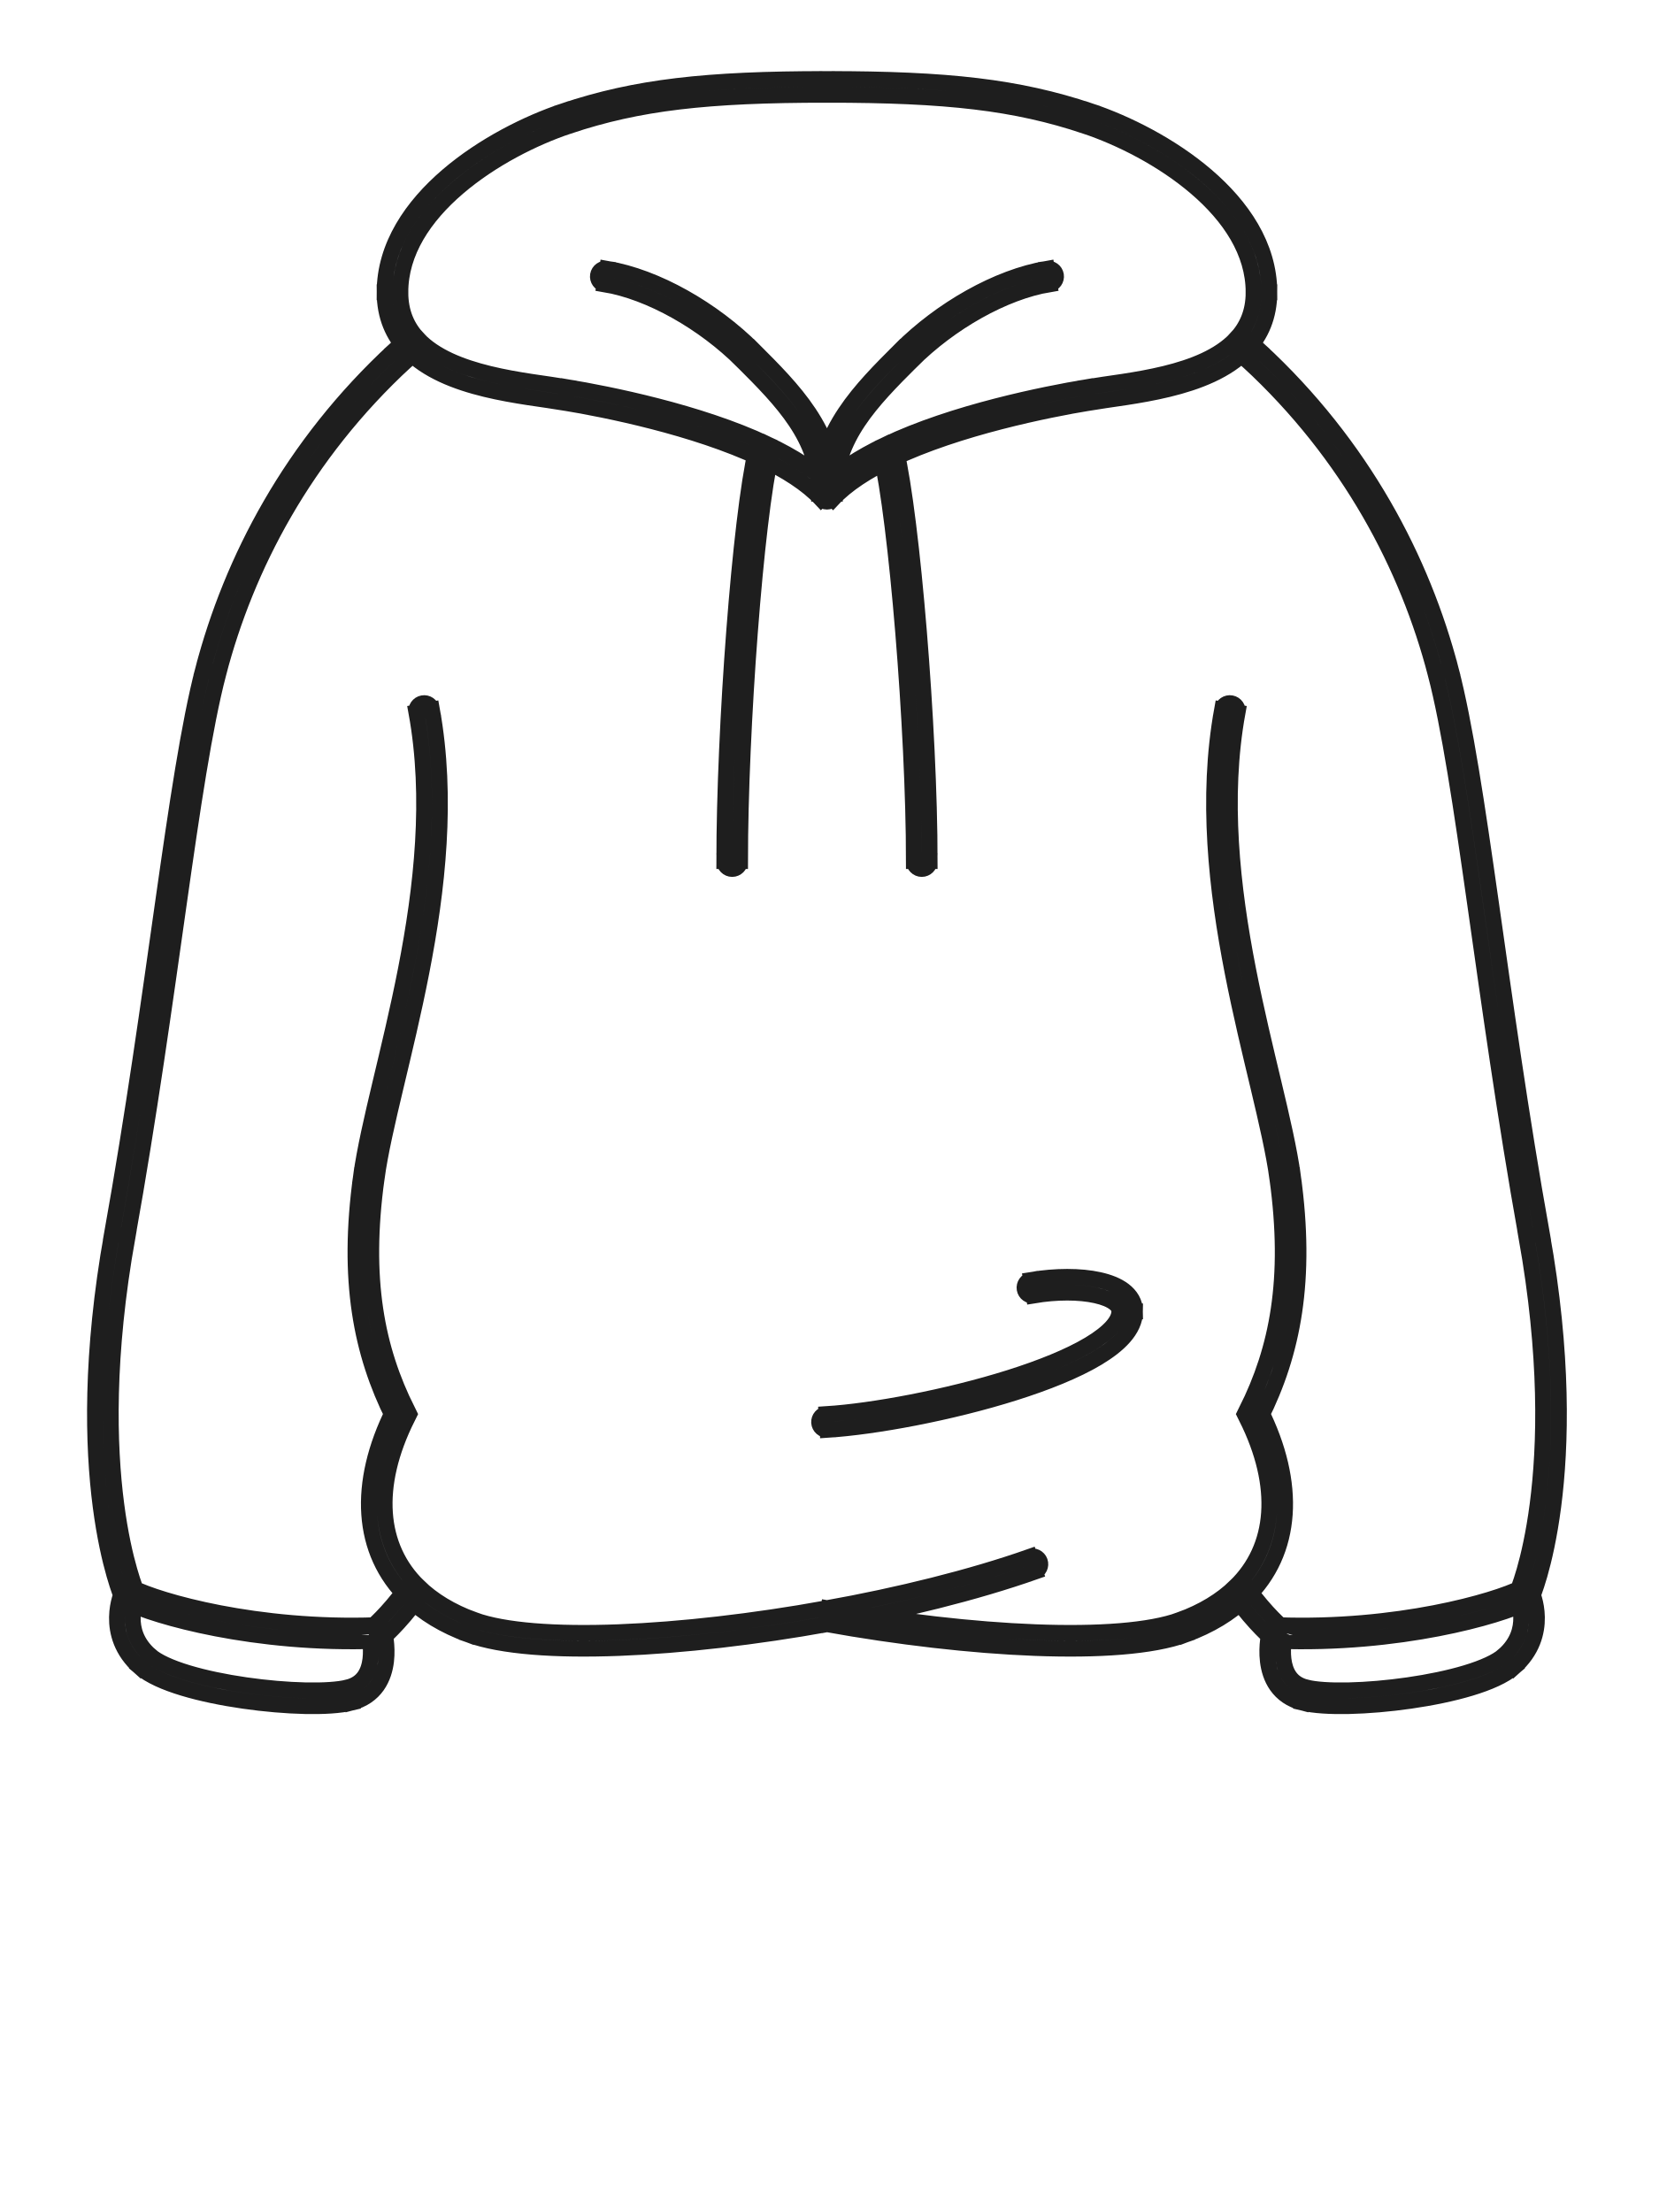
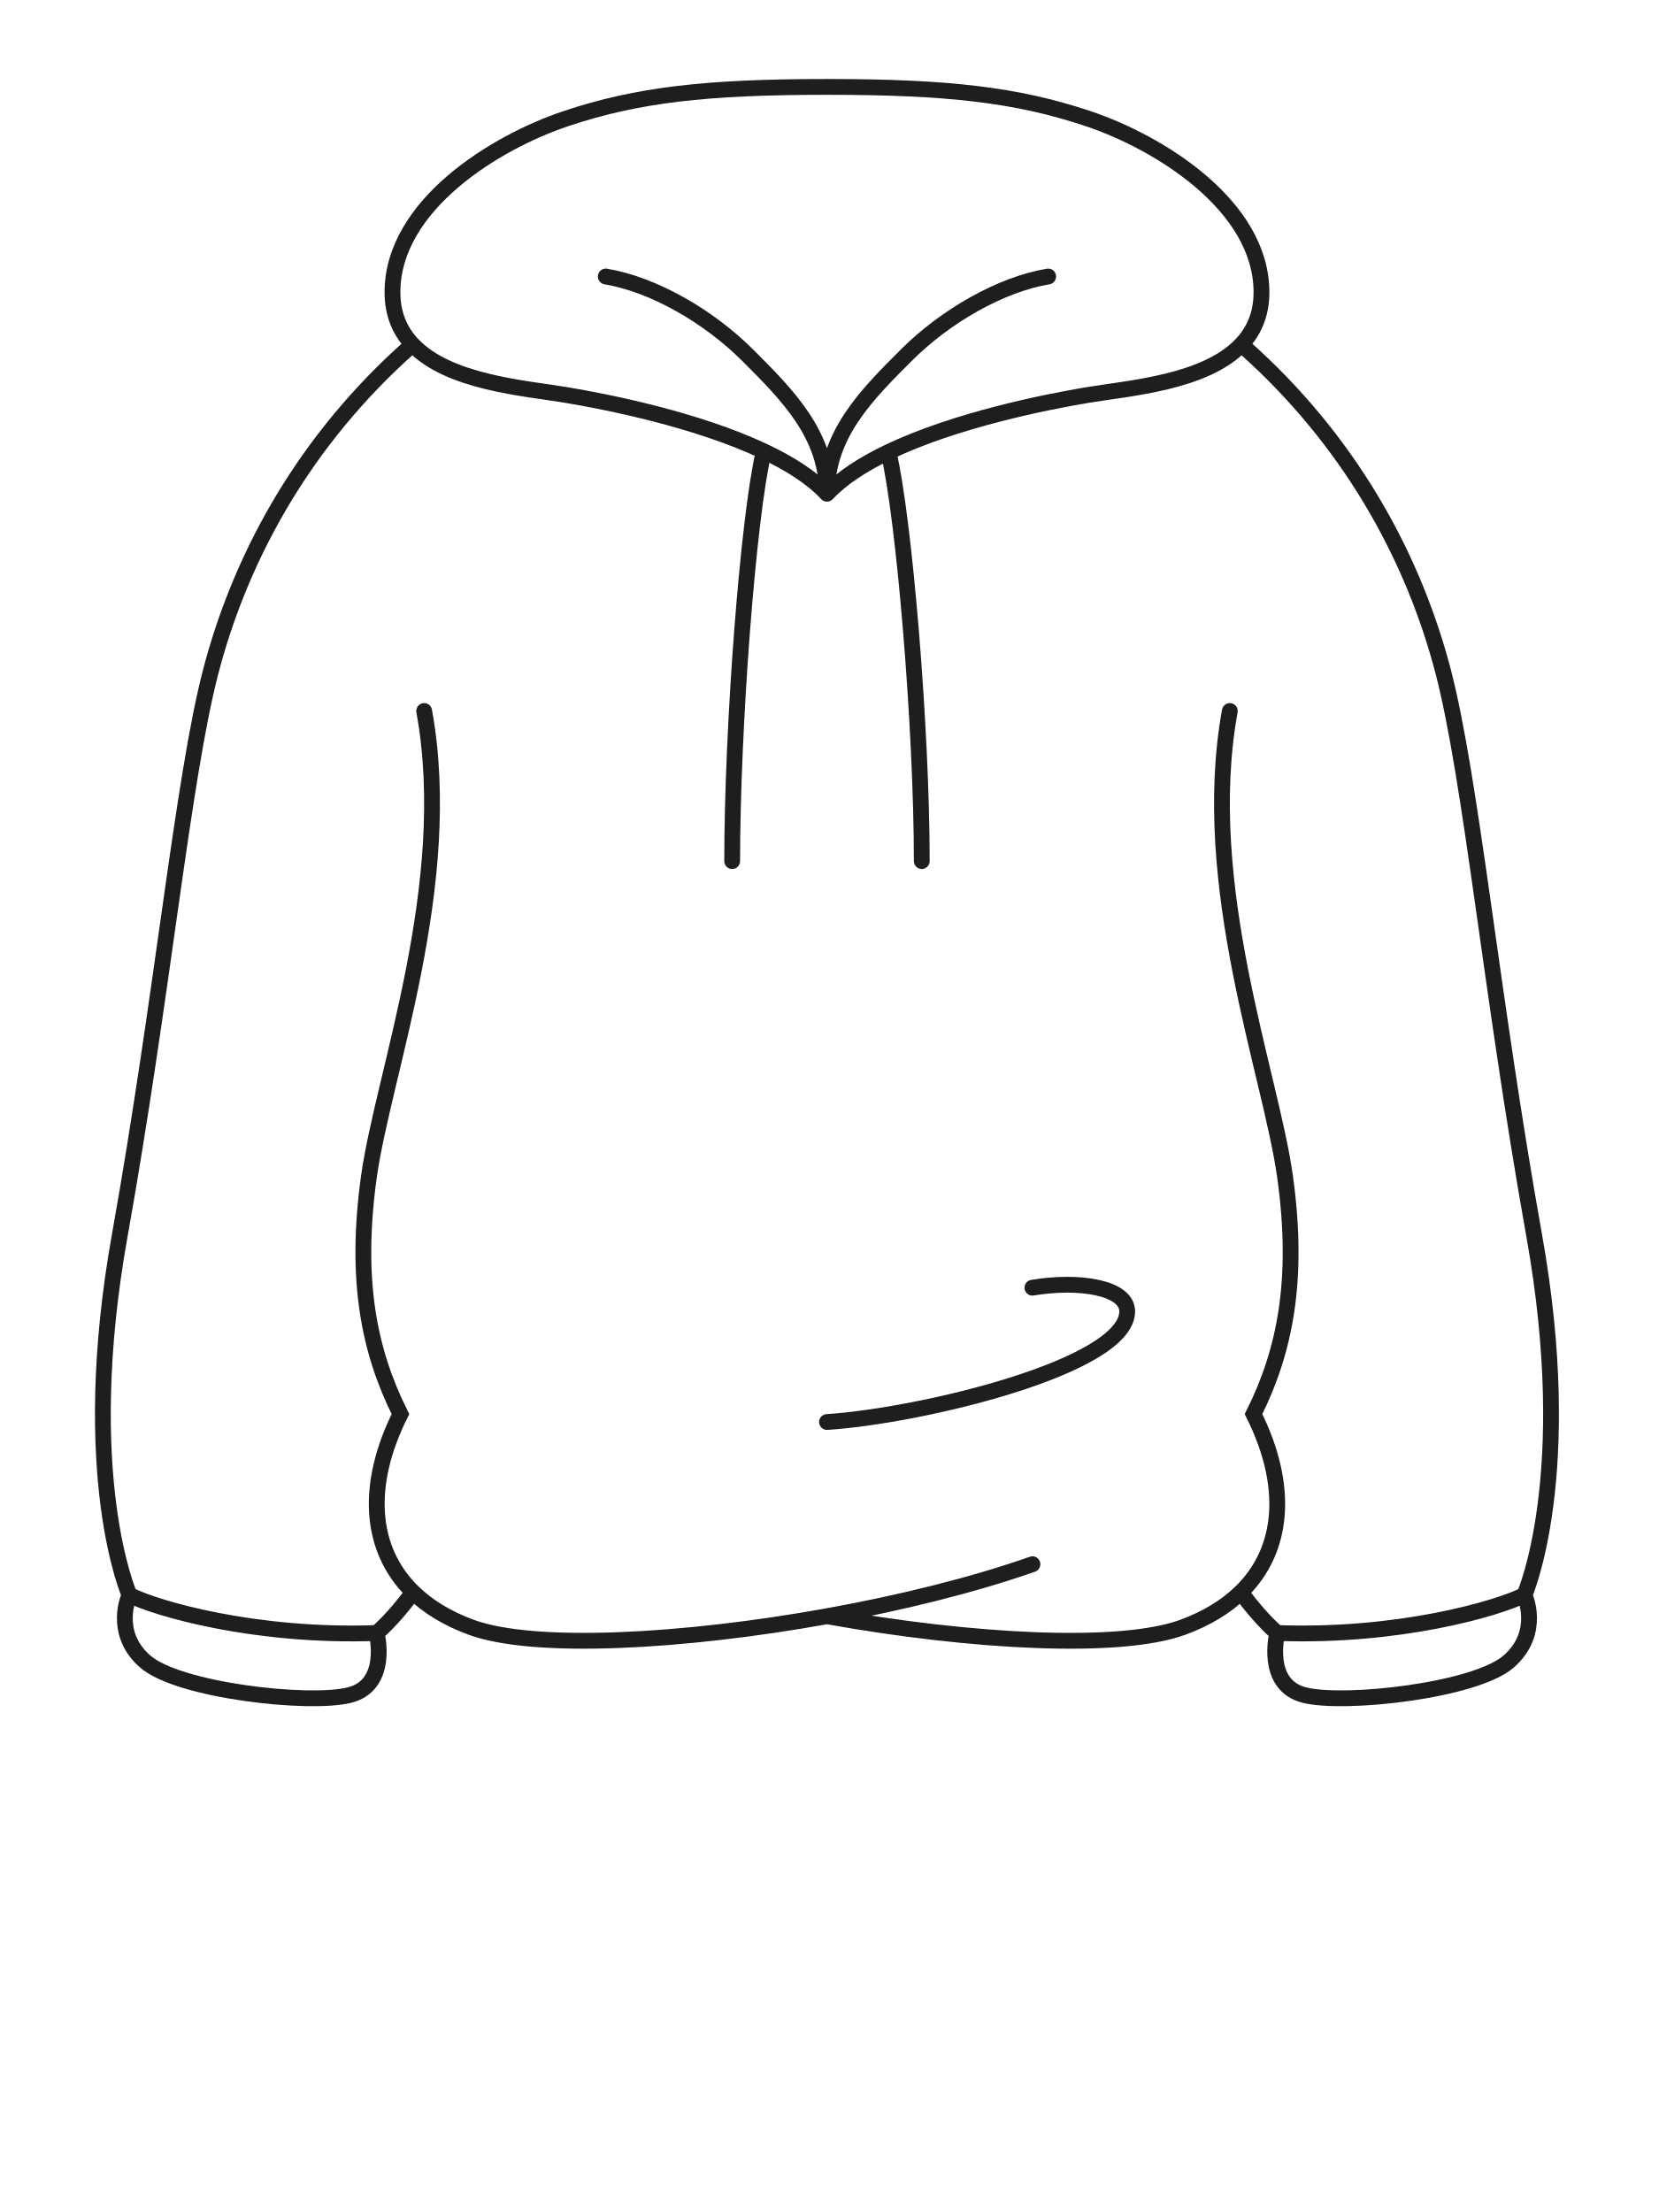
<svg xmlns="http://www.w3.org/2000/svg" width="63" height="84" viewBox="0 0 63 84" fill="none">
-   <path d="M14.007 44.7L14.304 44.741L14.304 44.741L14.007 44.7ZM15.207 53.7L15.475 53.834L15.542 53.7L15.475 53.566L15.207 53.7ZM16.403 26.946C16.373 26.783 16.217 26.675 16.054 26.705C15.891 26.734 15.783 26.89 15.812 27.053L16.403 26.946ZM17.907 61.8L17.805 62.082L17.805 62.082L17.907 61.8ZM48.802 44.7L48.505 44.741L48.505 44.741L48.802 44.7ZM47.602 53.7L47.334 53.566L47.267 53.7L47.334 53.834L47.602 53.7ZM46.997 27.053C47.027 26.89 46.919 26.734 46.756 26.705C46.593 26.675 46.436 26.783 46.407 26.946L46.997 27.053ZM44.902 61.8L45.005 62.082L45.005 62.082L44.902 61.8ZM31.386 53.7C31.22 53.711 31.095 53.853 31.105 54.019C31.116 54.184 31.258 54.31 31.424 54.299L31.386 53.7ZM39.155 48.604C38.992 48.631 38.882 48.786 38.909 48.949C38.936 49.113 39.091 49.223 39.254 49.196L39.155 48.604ZM39.307 59.683C39.463 59.628 39.545 59.456 39.49 59.3C39.435 59.144 39.264 59.062 39.108 59.117L39.307 59.683ZM5.514 63.095L5.316 63.321L5.316 63.321L5.514 63.095ZM13.27 64.371L13.197 64.08L13.197 64.08L13.27 64.371ZM4.549 46.905L4.253 46.852L4.253 46.852L4.549 46.905ZM8.003 25.5L7.712 25.424L8.003 25.5ZM15.203 13.5L14.999 13.279L14.999 13.279L15.203 13.5ZM57.292 63.095L57.49 63.321L57.49 63.321L57.292 63.095ZM49.536 64.371L49.609 64.08L49.609 64.08L49.536 64.371ZM58.258 46.905L58.553 46.852L58.553 46.852L58.258 46.905ZM54.804 25.5L55.094 25.424L55.094 25.424L54.804 25.5ZM47.603 13.5L47.807 13.279L47.807 13.279L47.603 13.5ZM23.053 10.204C22.89 10.177 22.735 10.287 22.708 10.45C22.681 10.614 22.791 10.768 22.955 10.796L23.053 10.204ZM31.404 18.75L31.185 18.954C31.241 19.015 31.321 19.05 31.404 19.05C31.487 19.05 31.567 19.015 31.623 18.954L31.404 18.75ZM21.504 15L21.454 15.296L21.454 15.296L21.504 15ZM21.504 4.5L21.599 4.784L21.599 4.784L21.504 4.5ZM27.504 32.7C27.504 32.865 27.638 33 27.804 33C27.97 33 28.104 32.865 28.104 32.7H27.504ZM39.853 10.796C40.017 10.768 40.127 10.614 40.1 10.45C40.073 10.287 39.918 10.177 39.755 10.204L39.853 10.796ZM41.304 15L41.255 14.704L41.255 14.704L41.304 15ZM34.704 32.7C34.704 32.865 34.838 33 35.004 33C35.17 33 35.304 32.865 35.304 32.7H34.704ZM15.665 13.082L15.883 12.876L15.665 13.082ZM47.121 60.464L46.912 60.249L46.912 60.249L47.121 60.464ZM13.71 44.659C13.165 48.612 13.709 51.374 14.939 53.834L15.475 53.566C14.306 51.226 13.774 48.588 14.304 44.741L13.71 44.659ZM15.812 27.053C16.402 30.299 16.02 33.705 15.414 36.805C15.112 38.354 14.755 39.819 14.439 41.148C14.124 42.471 13.847 43.667 13.71 44.659L14.304 44.741C14.436 43.783 14.706 42.616 15.023 41.286C15.338 39.962 15.698 38.483 16.003 36.92C16.614 33.795 17.012 30.301 16.403 26.946L15.812 27.053ZM48.505 44.741C49.036 48.588 48.504 51.226 47.334 53.566L47.871 53.834C49.1 51.374 49.645 48.612 49.099 44.659L48.505 44.741ZM46.407 26.946C45.797 30.301 46.196 33.795 46.806 36.92C47.111 38.483 47.471 39.962 47.787 41.286C48.103 42.616 48.373 43.783 48.505 44.741L49.099 44.659C48.963 43.667 48.686 42.471 48.37 41.148C48.054 39.819 47.697 38.354 47.395 36.805C46.79 33.705 46.407 30.299 46.997 27.053L46.407 26.946ZM44.8 61.518C43.668 61.93 41.713 62.073 39.324 61.982C36.948 61.892 34.183 61.571 31.458 61.08L31.352 61.671C34.099 62.165 36.892 62.49 39.301 62.582C41.697 62.673 43.754 62.537 45.005 62.082L44.8 61.518ZM31.424 54.299C33.218 54.185 36.092 53.655 38.52 52.889C39.733 52.506 40.853 52.06 41.675 51.568C42.085 51.322 42.435 51.057 42.685 50.772C42.935 50.487 43.105 50.16 43.105 49.8H42.505C42.505 49.964 42.428 50.156 42.234 50.376C42.041 50.596 41.748 50.824 41.366 51.053C40.603 51.51 39.535 51.94 38.34 52.317C35.951 53.07 33.125 53.59 31.386 53.7L31.424 54.299ZM43.105 49.8C43.105 49.459 42.929 49.191 42.677 48.999C42.432 48.812 42.105 48.687 41.745 48.607C41.022 48.446 40.082 48.45 39.155 48.604L39.254 49.196C40.128 49.05 40.987 49.053 41.615 49.193C41.93 49.263 42.164 49.362 42.313 49.476C42.456 49.584 42.505 49.691 42.505 49.8H43.105ZM17.805 62.082C19.055 62.537 21.113 62.673 23.509 62.582C25.918 62.49 28.71 62.165 31.458 61.671L31.352 61.08C28.626 61.571 25.862 61.891 23.486 61.982C21.096 62.073 19.142 61.929 18.01 61.518L17.805 62.082ZM31.458 61.671C34.267 61.166 37.037 60.481 39.307 59.683L39.108 59.117C36.876 59.902 34.139 60.579 31.352 61.08L31.458 61.671ZM5.316 63.321C5.683 63.641 6.282 63.898 6.956 64.102C7.64 64.309 8.442 64.472 9.246 64.588C10.052 64.704 10.867 64.773 11.581 64.789C12.287 64.804 12.918 64.768 13.343 64.662L13.197 64.08C12.853 64.166 12.288 64.204 11.594 64.189C10.907 64.174 10.116 64.107 9.332 63.994C8.548 63.881 7.777 63.723 7.129 63.527C6.471 63.328 5.977 63.101 5.711 62.869L5.316 63.321ZM4.844 46.958C5.663 42.38 6.26 38.046 6.786 34.35C7.312 30.646 7.765 27.6 8.293 25.576L7.712 25.424C7.174 27.489 6.717 30.574 6.192 34.266C5.666 37.965 5.07 42.288 4.253 46.852L4.844 46.958ZM4.915 60.568C5.19 60.447 5.19 60.447 5.19 60.447C5.19 60.447 5.19 60.447 5.19 60.447C5.19 60.447 5.19 60.447 5.19 60.447C5.19 60.447 5.19 60.446 5.189 60.446C5.189 60.444 5.188 60.442 5.186 60.438C5.183 60.431 5.178 60.419 5.172 60.403C5.159 60.371 5.139 60.321 5.114 60.253C5.065 60.118 4.996 59.913 4.917 59.636C4.758 59.084 4.562 58.248 4.416 57.126C4.124 54.884 4.032 51.499 4.844 46.958L4.253 46.852C3.431 51.453 3.521 54.9 3.821 57.204C3.971 58.355 4.174 59.221 4.34 59.801C4.423 60.092 4.497 60.311 4.551 60.459C4.578 60.533 4.6 60.589 4.615 60.627C4.623 60.647 4.629 60.661 4.633 60.672C4.636 60.677 4.637 60.681 4.639 60.684C4.639 60.685 4.64 60.687 4.64 60.688C4.64 60.688 4.641 60.688 4.641 60.689C4.641 60.689 4.641 60.689 4.641 60.689C4.641 60.69 4.641 60.69 4.915 60.568ZM8.293 25.576C9.347 21.535 11.553 17.277 15.406 13.72L14.999 13.279C11.052 16.923 8.792 21.286 7.712 25.424L8.293 25.576ZM13.343 64.662C13.795 64.549 14.114 64.312 14.325 64.014C14.531 63.721 14.624 63.386 14.661 63.084C14.697 62.782 14.68 62.498 14.655 62.291C14.643 62.188 14.628 62.102 14.616 62.041C14.61 62.011 14.605 61.986 14.601 61.969C14.599 61.96 14.597 61.953 14.596 61.949C14.595 61.946 14.595 61.944 14.594 61.942C14.594 61.942 14.594 61.941 14.594 61.94C14.594 61.94 14.594 61.94 14.594 61.94C14.594 61.94 14.594 61.939 14.594 61.939C14.594 61.939 14.594 61.939 14.303 62.013C14.012 62.088 14.012 62.087 14.012 62.087C14.012 62.087 14.012 62.087 14.012 62.087C14.012 62.087 14.012 62.087 14.012 62.087C14.012 62.087 14.012 62.087 14.012 62.087C14.012 62.088 14.012 62.088 14.013 62.09C14.013 62.092 14.014 62.096 14.016 62.102C14.018 62.114 14.022 62.133 14.027 62.157C14.037 62.206 14.049 62.277 14.06 62.364C14.081 62.54 14.094 62.773 14.065 63.012C14.036 63.252 13.966 63.482 13.835 63.667C13.708 63.847 13.513 64.001 13.197 64.08L13.343 64.662ZM5.711 62.869C5.158 62.385 5.034 61.845 5.041 61.422C5.044 61.207 5.083 61.021 5.12 60.889C5.138 60.824 5.157 60.772 5.169 60.739C5.176 60.722 5.181 60.71 5.184 60.702C5.186 60.699 5.187 60.696 5.187 60.695C5.188 60.694 5.188 60.694 5.188 60.694C5.188 60.694 5.188 60.694 5.188 60.694C5.188 60.694 5.187 60.695 5.187 60.695C5.187 60.695 5.187 60.695 5.187 60.695C5.187 60.695 5.187 60.695 4.915 60.568C4.644 60.441 4.644 60.441 4.644 60.441C4.644 60.441 4.643 60.442 4.643 60.442C4.643 60.442 4.643 60.442 4.643 60.442C4.643 60.443 4.643 60.444 4.642 60.444C4.642 60.446 4.641 60.447 4.64 60.45C4.638 60.454 4.635 60.46 4.632 60.467C4.626 60.481 4.618 60.5 4.609 60.524C4.591 60.573 4.567 60.641 4.543 60.726C4.495 60.895 4.446 61.134 4.441 61.412C4.431 61.977 4.606 62.7 5.316 63.321L5.711 62.869ZM4.78 60.836C5.331 61.114 6.56 61.524 8.215 61.843C9.878 62.164 11.99 62.397 14.314 62.313L14.292 61.714C12.02 61.796 9.954 61.567 8.329 61.254C6.697 60.939 5.53 60.543 5.051 60.3L4.78 60.836ZM57.095 62.869C56.83 63.101 56.335 63.328 55.677 63.527C55.029 63.723 54.258 63.881 53.474 63.994C52.691 64.107 51.9 64.174 51.212 64.189C50.518 64.204 49.953 64.166 49.609 64.08L49.464 64.662C49.888 64.768 50.519 64.804 51.226 64.789C51.939 64.773 52.755 64.704 53.56 64.588C54.364 64.472 55.166 64.309 55.85 64.102C56.525 63.898 57.123 63.641 57.49 63.321L57.095 62.869ZM58.553 46.852C57.736 42.288 57.141 37.965 56.615 34.266C56.09 30.574 55.633 27.489 55.094 25.424L54.513 25.576C55.041 27.6 55.494 30.646 56.02 34.35C56.546 38.046 57.144 42.38 57.962 46.958L58.553 46.852ZM57.891 60.568C58.165 60.69 58.165 60.69 58.165 60.689C58.165 60.689 58.165 60.689 58.166 60.689C58.166 60.688 58.166 60.688 58.166 60.688C58.166 60.687 58.167 60.685 58.168 60.684C58.169 60.681 58.171 60.677 58.173 60.672C58.177 60.661 58.183 60.647 58.191 60.627C58.207 60.589 58.229 60.533 58.255 60.459C58.309 60.311 58.383 60.092 58.467 59.801C58.633 59.221 58.835 58.355 58.985 57.204C59.285 54.9 59.376 51.453 58.553 46.852L57.962 46.958C58.774 51.499 58.682 54.884 58.39 57.126C58.244 58.248 58.048 59.084 57.89 59.636C57.81 59.913 57.741 60.118 57.692 60.253C57.667 60.321 57.648 60.371 57.635 60.403C57.628 60.419 57.623 60.431 57.62 60.438C57.619 60.442 57.618 60.444 57.617 60.446C57.617 60.446 57.616 60.447 57.616 60.447C57.616 60.447 57.616 60.447 57.616 60.447C57.616 60.447 57.616 60.447 57.616 60.447C57.616 60.447 57.617 60.447 57.891 60.568ZM55.094 25.424C54.014 21.286 51.754 16.923 47.807 13.279L47.4 13.72C51.253 17.277 53.459 21.535 54.513 25.576L55.094 25.424ZM49.609 64.08C49.294 64.001 49.098 63.847 48.972 63.667C48.84 63.482 48.771 63.252 48.741 63.012C48.712 62.773 48.725 62.54 48.746 62.364C48.757 62.277 48.77 62.206 48.779 62.157C48.784 62.133 48.788 62.114 48.791 62.102C48.792 62.096 48.793 62.092 48.794 62.09C48.794 62.088 48.794 62.088 48.794 62.087C48.794 62.087 48.794 62.087 48.794 62.087C48.794 62.087 48.794 62.087 48.794 62.087C48.794 62.087 48.794 62.087 48.794 62.087C48.794 62.087 48.794 62.088 48.503 62.013C48.213 61.939 48.213 61.939 48.213 61.939C48.213 61.939 48.213 61.94 48.213 61.94C48.212 61.94 48.212 61.94 48.212 61.94C48.212 61.941 48.212 61.942 48.212 61.942C48.212 61.944 48.211 61.946 48.21 61.949C48.209 61.953 48.208 61.96 48.206 61.969C48.202 61.986 48.196 62.011 48.19 62.041C48.178 62.102 48.163 62.188 48.151 62.291C48.126 62.498 48.109 62.782 48.146 63.084C48.183 63.386 48.275 63.721 48.482 64.014C48.693 64.312 49.011 64.549 49.464 64.662L49.609 64.08ZM57.49 63.321C58.2 62.7 58.375 61.977 58.365 61.412C58.361 61.134 58.312 60.895 58.264 60.726C58.24 60.641 58.216 60.573 58.197 60.524C58.188 60.5 58.18 60.481 58.174 60.467C58.171 60.46 58.168 60.454 58.166 60.45C58.166 60.447 58.165 60.446 58.164 60.444C58.164 60.444 58.163 60.443 58.163 60.442C58.163 60.442 58.163 60.442 58.163 60.442C58.163 60.442 58.163 60.441 58.163 60.441C58.163 60.441 58.163 60.441 57.891 60.568C57.619 60.695 57.619 60.695 57.619 60.695C57.619 60.695 57.619 60.695 57.619 60.695C57.619 60.695 57.619 60.694 57.619 60.694C57.619 60.694 57.618 60.694 57.618 60.694C57.618 60.694 57.619 60.694 57.619 60.695C57.619 60.696 57.62 60.699 57.622 60.702C57.625 60.71 57.63 60.722 57.637 60.739C57.65 60.772 57.668 60.824 57.686 60.889C57.724 61.021 57.762 61.207 57.766 61.422C57.773 61.845 57.648 62.385 57.095 62.869L57.49 63.321ZM57.755 60.3C57.276 60.543 56.109 60.939 54.477 61.254C52.853 61.567 50.786 61.796 48.514 61.714L48.492 62.313C50.816 62.397 52.928 62.164 54.591 61.843C56.247 61.524 57.475 61.114 58.026 60.836L57.755 60.3ZM22.955 10.796C24.679 11.083 26.725 12.245 28.192 13.712L28.616 13.288C27.083 11.755 24.929 10.516 23.053 10.204L22.955 10.796ZM28.192 13.712C29.709 15.229 31.104 16.643 31.104 18.75L31.704 18.75C31.704 16.356 30.099 14.771 28.616 13.288L28.192 13.712ZM15.204 11.1C15.204 9.575 16.106 8.225 17.387 7.128C18.664 6.033 20.278 5.225 21.599 4.784L21.409 4.215C20.03 4.675 18.344 5.517 16.996 6.672C15.652 7.824 14.604 9.325 14.604 11.1H15.204ZM21.599 4.784C24.254 3.899 26.828 3.6 31.404 3.6V3C26.802 3 24.154 3.3 21.409 4.215L21.599 4.784ZM28.712 17.067C28.406 18.368 28.105 21.021 27.88 23.961C27.654 26.909 27.504 30.17 27.504 32.7H28.104C28.104 30.189 28.253 26.944 28.478 24.007C28.703 21.062 29.002 18.454 29.296 17.204L28.712 17.067ZM39.755 10.204C37.879 10.516 35.725 11.754 34.192 13.288L34.616 13.712C36.083 12.245 38.129 11.083 39.853 10.796L39.755 10.204ZM34.192 13.288C32.709 14.771 31.104 16.356 31.104 18.75L31.704 18.75C31.704 16.643 33.099 15.229 34.616 13.712L34.192 13.288ZM48.204 11.1C48.204 9.325 47.156 7.824 45.812 6.672C44.464 5.517 42.778 4.675 41.399 4.215L41.209 4.784C42.53 5.225 44.144 6.033 45.421 7.128C46.702 8.225 47.604 9.575 47.604 11.1H48.204ZM41.399 4.215C38.654 3.3 36.006 3 31.404 3V3.6C35.98 3.6 38.554 3.899 41.209 4.784L41.399 4.215ZM33.448 17.235C33.742 18.485 34.057 21.088 34.298 24.024C34.538 26.953 34.704 30.191 34.704 32.7H35.304C35.304 30.169 35.137 26.915 34.896 23.975C34.655 21.041 34.338 18.397 34.032 17.097L33.448 17.235ZM21.454 15.296C22.988 15.552 26.358 16.219 28.876 17.407L29.132 16.864C26.534 15.639 23.093 14.961 21.553 14.704L21.454 15.296ZM28.876 17.407C29.832 17.858 30.643 18.375 31.185 18.954L31.623 18.545C31.008 17.886 30.119 17.33 29.132 16.864L28.876 17.407ZM41.255 14.704C39.702 14.963 36.216 15.65 33.611 16.895L33.869 17.437C36.393 16.23 39.806 15.554 41.353 15.296L41.255 14.704ZM33.611 16.895C32.65 17.355 31.787 17.9 31.185 18.545L31.623 18.954C32.152 18.388 32.94 17.881 33.869 17.437L33.611 16.895ZM14.604 11.1C14.604 12.02 14.926 12.736 15.447 13.288L15.883 12.876C15.465 12.434 15.204 11.864 15.204 11.1H14.604ZM15.447 13.288C16.194 14.078 17.33 14.509 18.435 14.777C19.539 15.046 20.691 15.168 21.454 15.296L21.553 14.704C20.738 14.568 19.655 14.456 18.577 14.194C17.5 13.932 16.507 13.536 15.883 12.876L15.447 13.288ZM15.406 13.72C15.559 13.579 15.711 13.441 15.864 13.306L15.466 12.857C15.31 12.995 15.155 13.136 14.999 13.279L15.406 13.72ZM47.604 11.1C47.604 11.864 47.342 12.434 46.924 12.876L47.36 13.289C47.882 12.737 48.204 12.02 48.204 11.1H47.604ZM46.924 12.876C46.3 13.536 45.307 13.933 44.23 14.194C43.153 14.456 42.07 14.568 41.255 14.704L41.353 15.296C42.117 15.168 43.268 15.046 44.372 14.777C45.477 14.509 46.613 14.079 47.36 13.289L46.924 12.876ZM47.807 13.279C47.652 13.136 47.496 12.996 47.341 12.858L46.943 13.307C47.095 13.442 47.248 13.58 47.4 13.72L47.807 13.279ZM48.503 62.013C48.692 61.78 48.692 61.78 48.692 61.78C48.692 61.78 48.692 61.78 48.692 61.78C48.692 61.78 48.692 61.78 48.692 61.78C48.692 61.78 48.692 61.78 48.692 61.78C48.692 61.78 48.692 61.78 48.692 61.78C48.691 61.779 48.69 61.778 48.688 61.777C48.685 61.774 48.679 61.769 48.671 61.762C48.655 61.749 48.631 61.728 48.599 61.699C48.535 61.641 48.441 61.552 48.322 61.43C48.083 61.185 47.747 60.808 47.363 60.286L46.879 60.641C47.281 61.187 47.635 61.585 47.892 61.849C48.02 61.98 48.124 62.078 48.196 62.144C48.233 62.177 48.261 62.202 48.281 62.219C48.291 62.227 48.299 62.234 48.305 62.239C48.308 62.241 48.31 62.243 48.312 62.244C48.313 62.245 48.313 62.245 48.314 62.246C48.314 62.246 48.314 62.246 48.315 62.246C48.315 62.247 48.315 62.247 48.315 62.247C48.315 62.247 48.315 62.247 48.315 62.247C48.315 62.247 48.315 62.247 48.503 62.013ZM47.334 53.834C48.642 56.45 48.45 58.752 46.912 60.249L47.33 60.679C49.121 58.937 49.249 56.323 47.871 53.566L47.334 53.834ZM46.912 60.249C46.381 60.765 45.68 61.198 44.8 61.518L45.005 62.082C45.952 61.737 46.73 61.263 47.33 60.679L46.912 60.249ZM14.303 62.013C14.491 62.247 14.491 62.247 14.491 62.247C14.491 62.247 14.491 62.247 14.491 62.247C14.492 62.247 14.492 62.247 14.492 62.246C14.492 62.246 14.492 62.246 14.492 62.246C14.493 62.245 14.494 62.245 14.495 62.244C14.496 62.243 14.498 62.241 14.501 62.239C14.507 62.234 14.515 62.227 14.525 62.219C14.545 62.202 14.574 62.177 14.61 62.144C14.683 62.078 14.787 61.98 14.915 61.848C15.171 61.585 15.527 61.186 15.928 60.639L15.445 60.284C15.06 60.807 14.724 61.184 14.485 61.429C14.366 61.552 14.271 61.641 14.207 61.699C14.175 61.728 14.151 61.749 14.135 61.762C14.127 61.769 14.122 61.774 14.118 61.777C14.117 61.778 14.115 61.779 14.115 61.78C14.114 61.78 14.114 61.78 14.114 61.78C14.114 61.78 14.114 61.78 14.114 61.78C14.114 61.78 14.114 61.78 14.114 61.78C14.114 61.78 14.114 61.78 14.114 61.78C14.114 61.78 14.115 61.78 14.303 62.013ZM14.939 53.566C13.56 56.322 13.689 58.935 15.477 60.677L15.896 60.247C14.359 58.751 14.168 56.449 15.475 53.834L14.939 53.566ZM15.477 60.677C16.078 61.262 16.857 61.737 17.805 62.082L18.01 61.518C17.129 61.197 16.427 60.764 15.896 60.247L15.477 60.677Z" stroke="#1E1E1E" stroke-width="0.6" />
+   <path d="M16.108 27C17.307 33.6 14.545 40.8 14.007 44.7C13.469 48.6 14.007 51.3 15.207 53.7C13.864 56.385 14.024 58.843 15.686 60.462M46.702 27C45.502 33.6 48.265 40.8 48.802 44.7C49.34 48.6 48.802 51.3 47.602 53.7C48.946 56.386 48.785 58.845 47.121 60.464M31.405 61.376C36.878 62.361 42.52 62.666 44.902 61.8C45.816 61.468 46.555 61.014 47.121 60.464M31.405 61.376C25.932 62.36 20.29 62.666 17.907 61.8C16.993 61.467 16.253 61.013 15.686 60.462M31.405 61.376C34.203 60.872 36.956 60.192 39.207 59.4M31.405 54C34.938 53.775 42.805 51.9 42.805 49.8C42.805 48.9 41.005 48.6 39.205 48.9M4.915 60.568C4.915 60.568 2.914 56.047 4.549 46.905C6.184 37.763 6.936 29.589 8.003 25.5C9.069 21.41 11.303 17.1 15.203 13.5C15.357 13.358 15.511 13.218 15.665 13.082M4.915 60.568C4.915 60.568 4.25 61.99 5.514 63.095C6.777 64.2 11.733 64.755 13.27 64.371C14.807 63.987 14.303 62.013 14.303 62.013M4.915 60.568C5.946 61.089 9.707 62.18 14.303 62.013M14.303 62.013C14.303 62.013 14.901 61.531 15.686 60.462M57.891 60.568C57.891 60.568 59.893 56.047 58.258 46.905C56.623 37.763 55.87 29.589 54.804 25.5C53.737 21.41 51.503 17.1 47.603 13.5C47.45 13.358 47.296 13.219 47.142 13.082M57.891 60.568C57.891 60.568 58.556 61.99 57.292 63.095C56.029 64.2 51.073 64.755 49.536 64.371C47.999 63.987 48.503 62.013 48.503 62.013M57.891 60.568C56.861 61.089 53.099 62.18 48.503 62.013M48.503 62.013C48.503 62.013 47.906 61.532 47.121 60.464M23.004 10.5C24.804 10.8 26.904 12 28.404 13.5C29.904 15 31.404 16.5 31.404 18.75M31.404 18.75C31.404 16.5 32.904 15 34.404 13.5C35.904 12 38.004 10.8 39.804 10.5M31.404 18.75C30.826 18.13 29.976 17.594 29.004 17.136M31.404 18.75C31.97 18.144 32.795 17.618 33.74 17.166M29.004 17.136C28.404 19.686 27.804 27.66 27.804 32.7M29.004 17.136C26.446 15.929 23.041 15.256 21.504 15C19.924 14.736 17.036 14.532 15.665 13.082M33.74 17.166C34.34 19.716 35.004 27.66 35.004 32.7M33.74 17.166C36.305 15.94 39.754 15.258 41.304 15C42.883 14.736 45.771 14.532 47.142 13.082M15.665 13.082C15.195 12.585 14.904 11.942 14.904 11.1C14.904 7.8 18.804 5.4 21.504 4.5C24.204 3.6 26.815 3.3 31.404 3.3C35.993 3.3 38.604 3.6 41.304 4.5C44.004 5.4 47.904 7.8 47.904 11.1C47.904 11.942 47.612 12.585 47.142 13.082" stroke="#1E1E1E" stroke-width="0.6" stroke-linecap="round" />
</svg>
